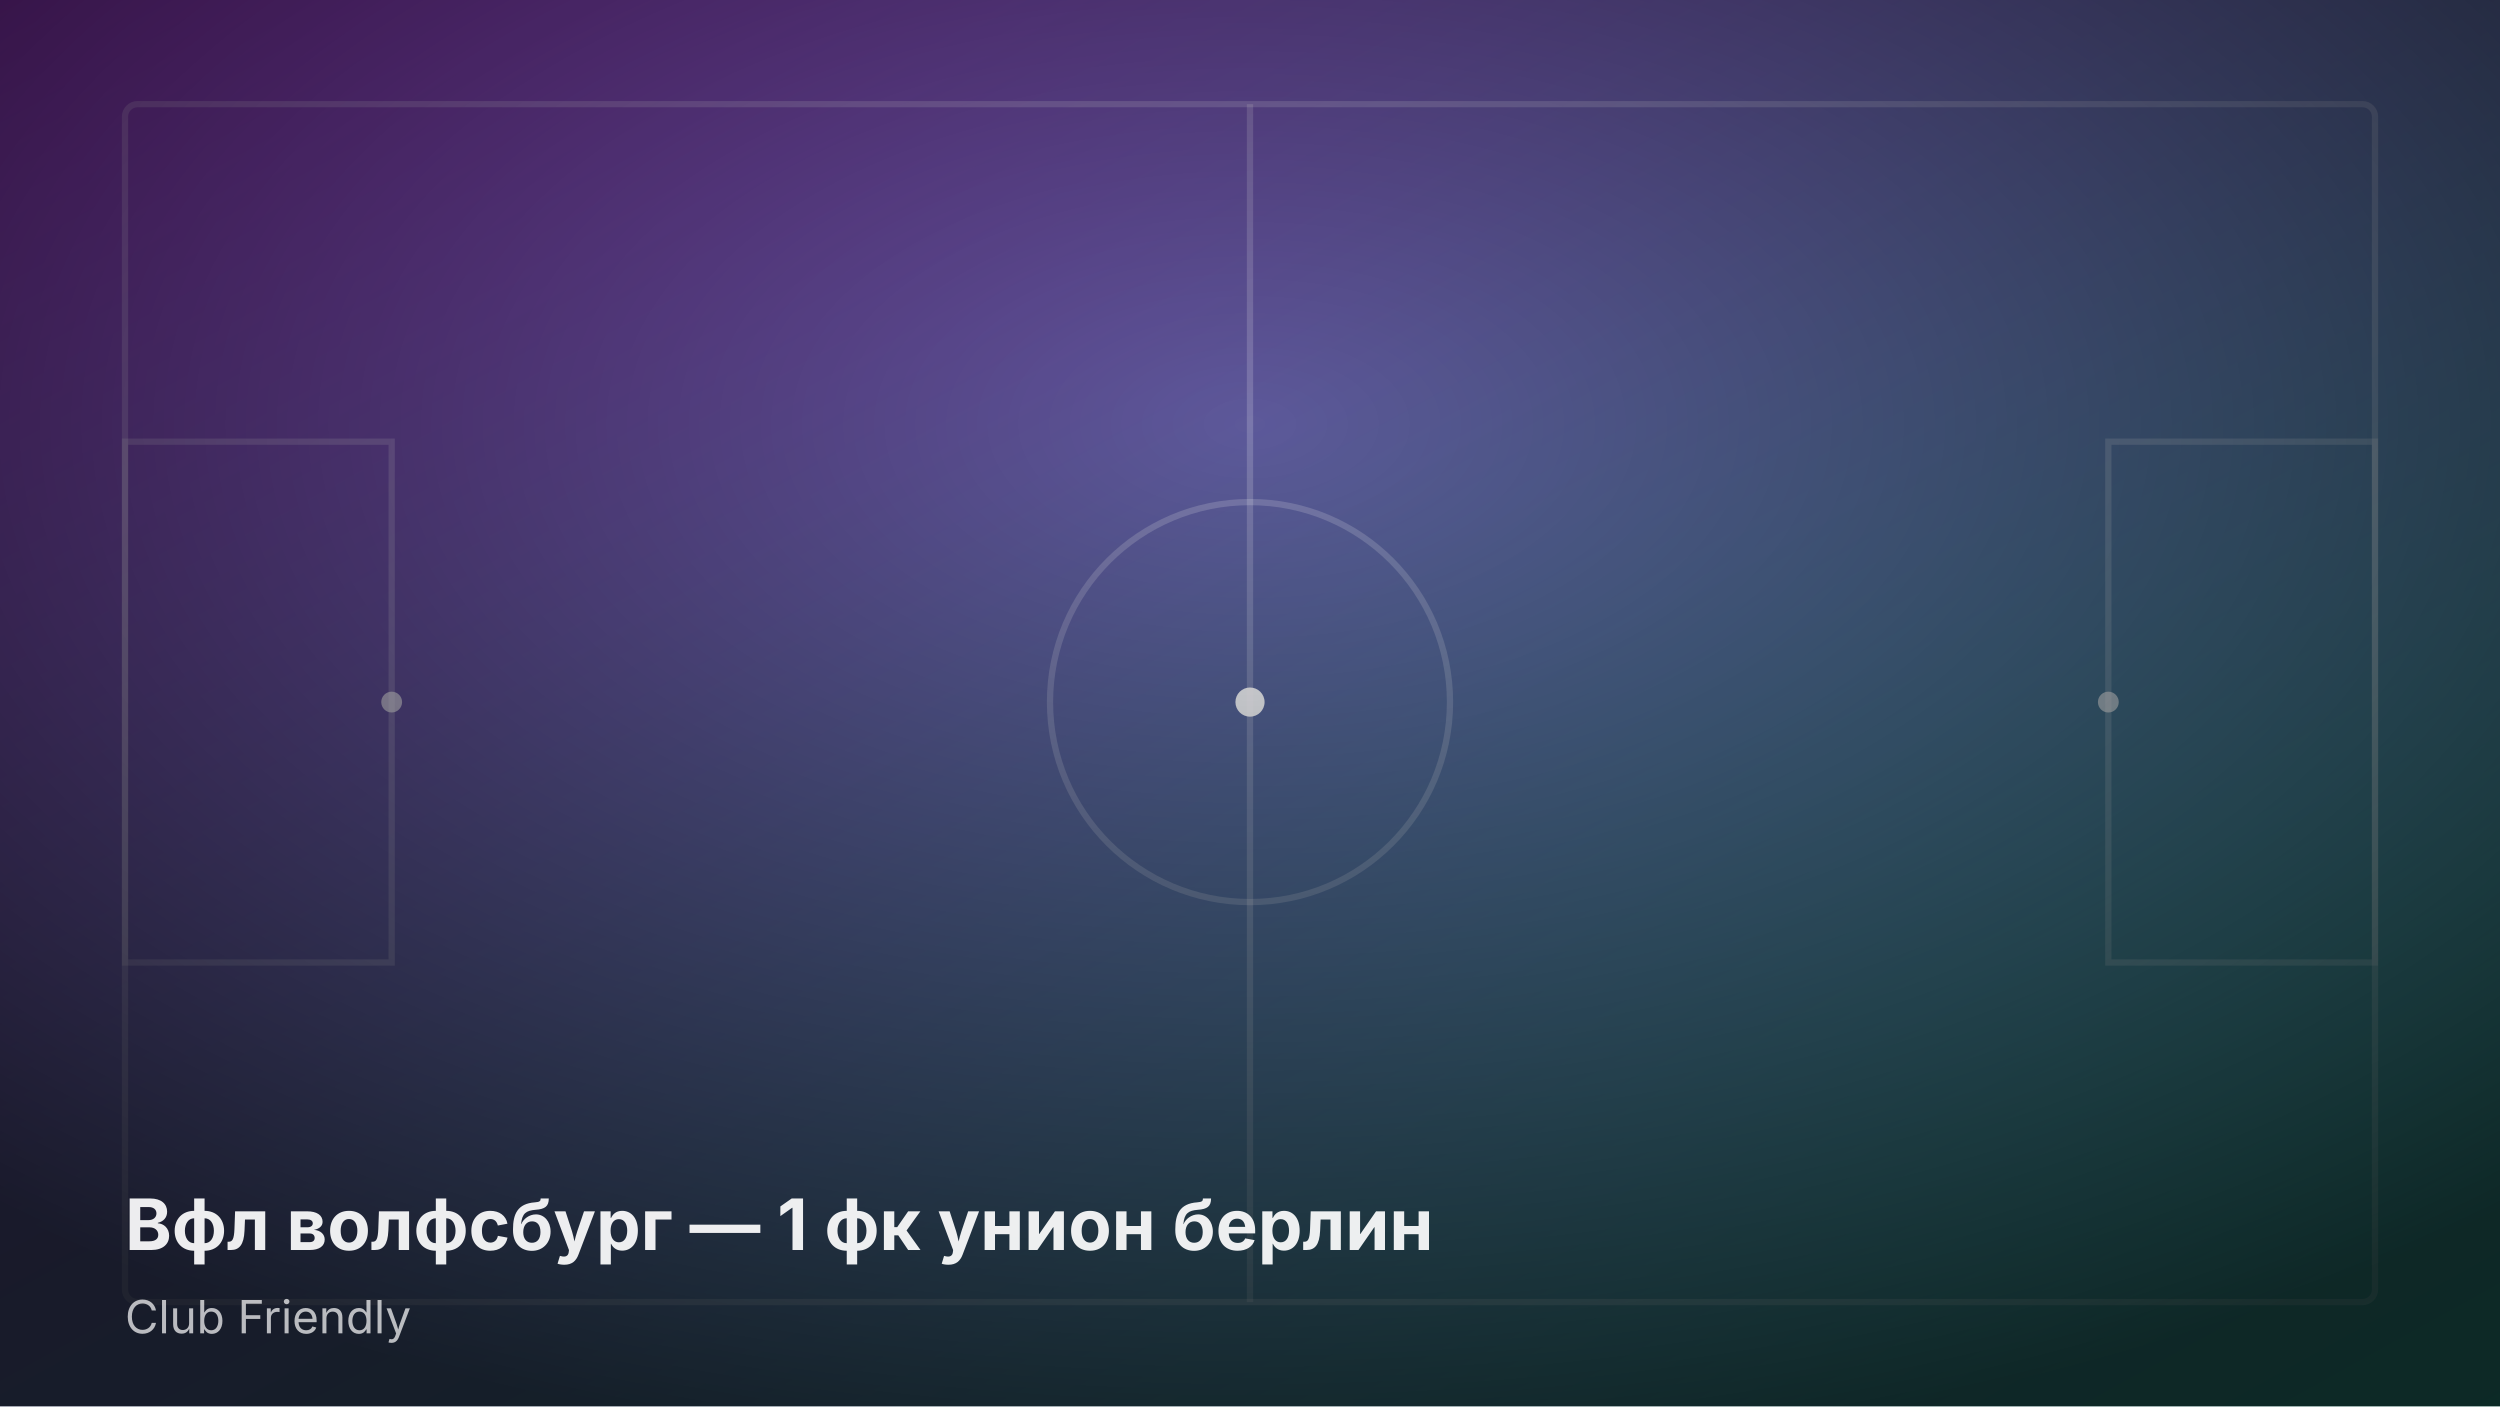
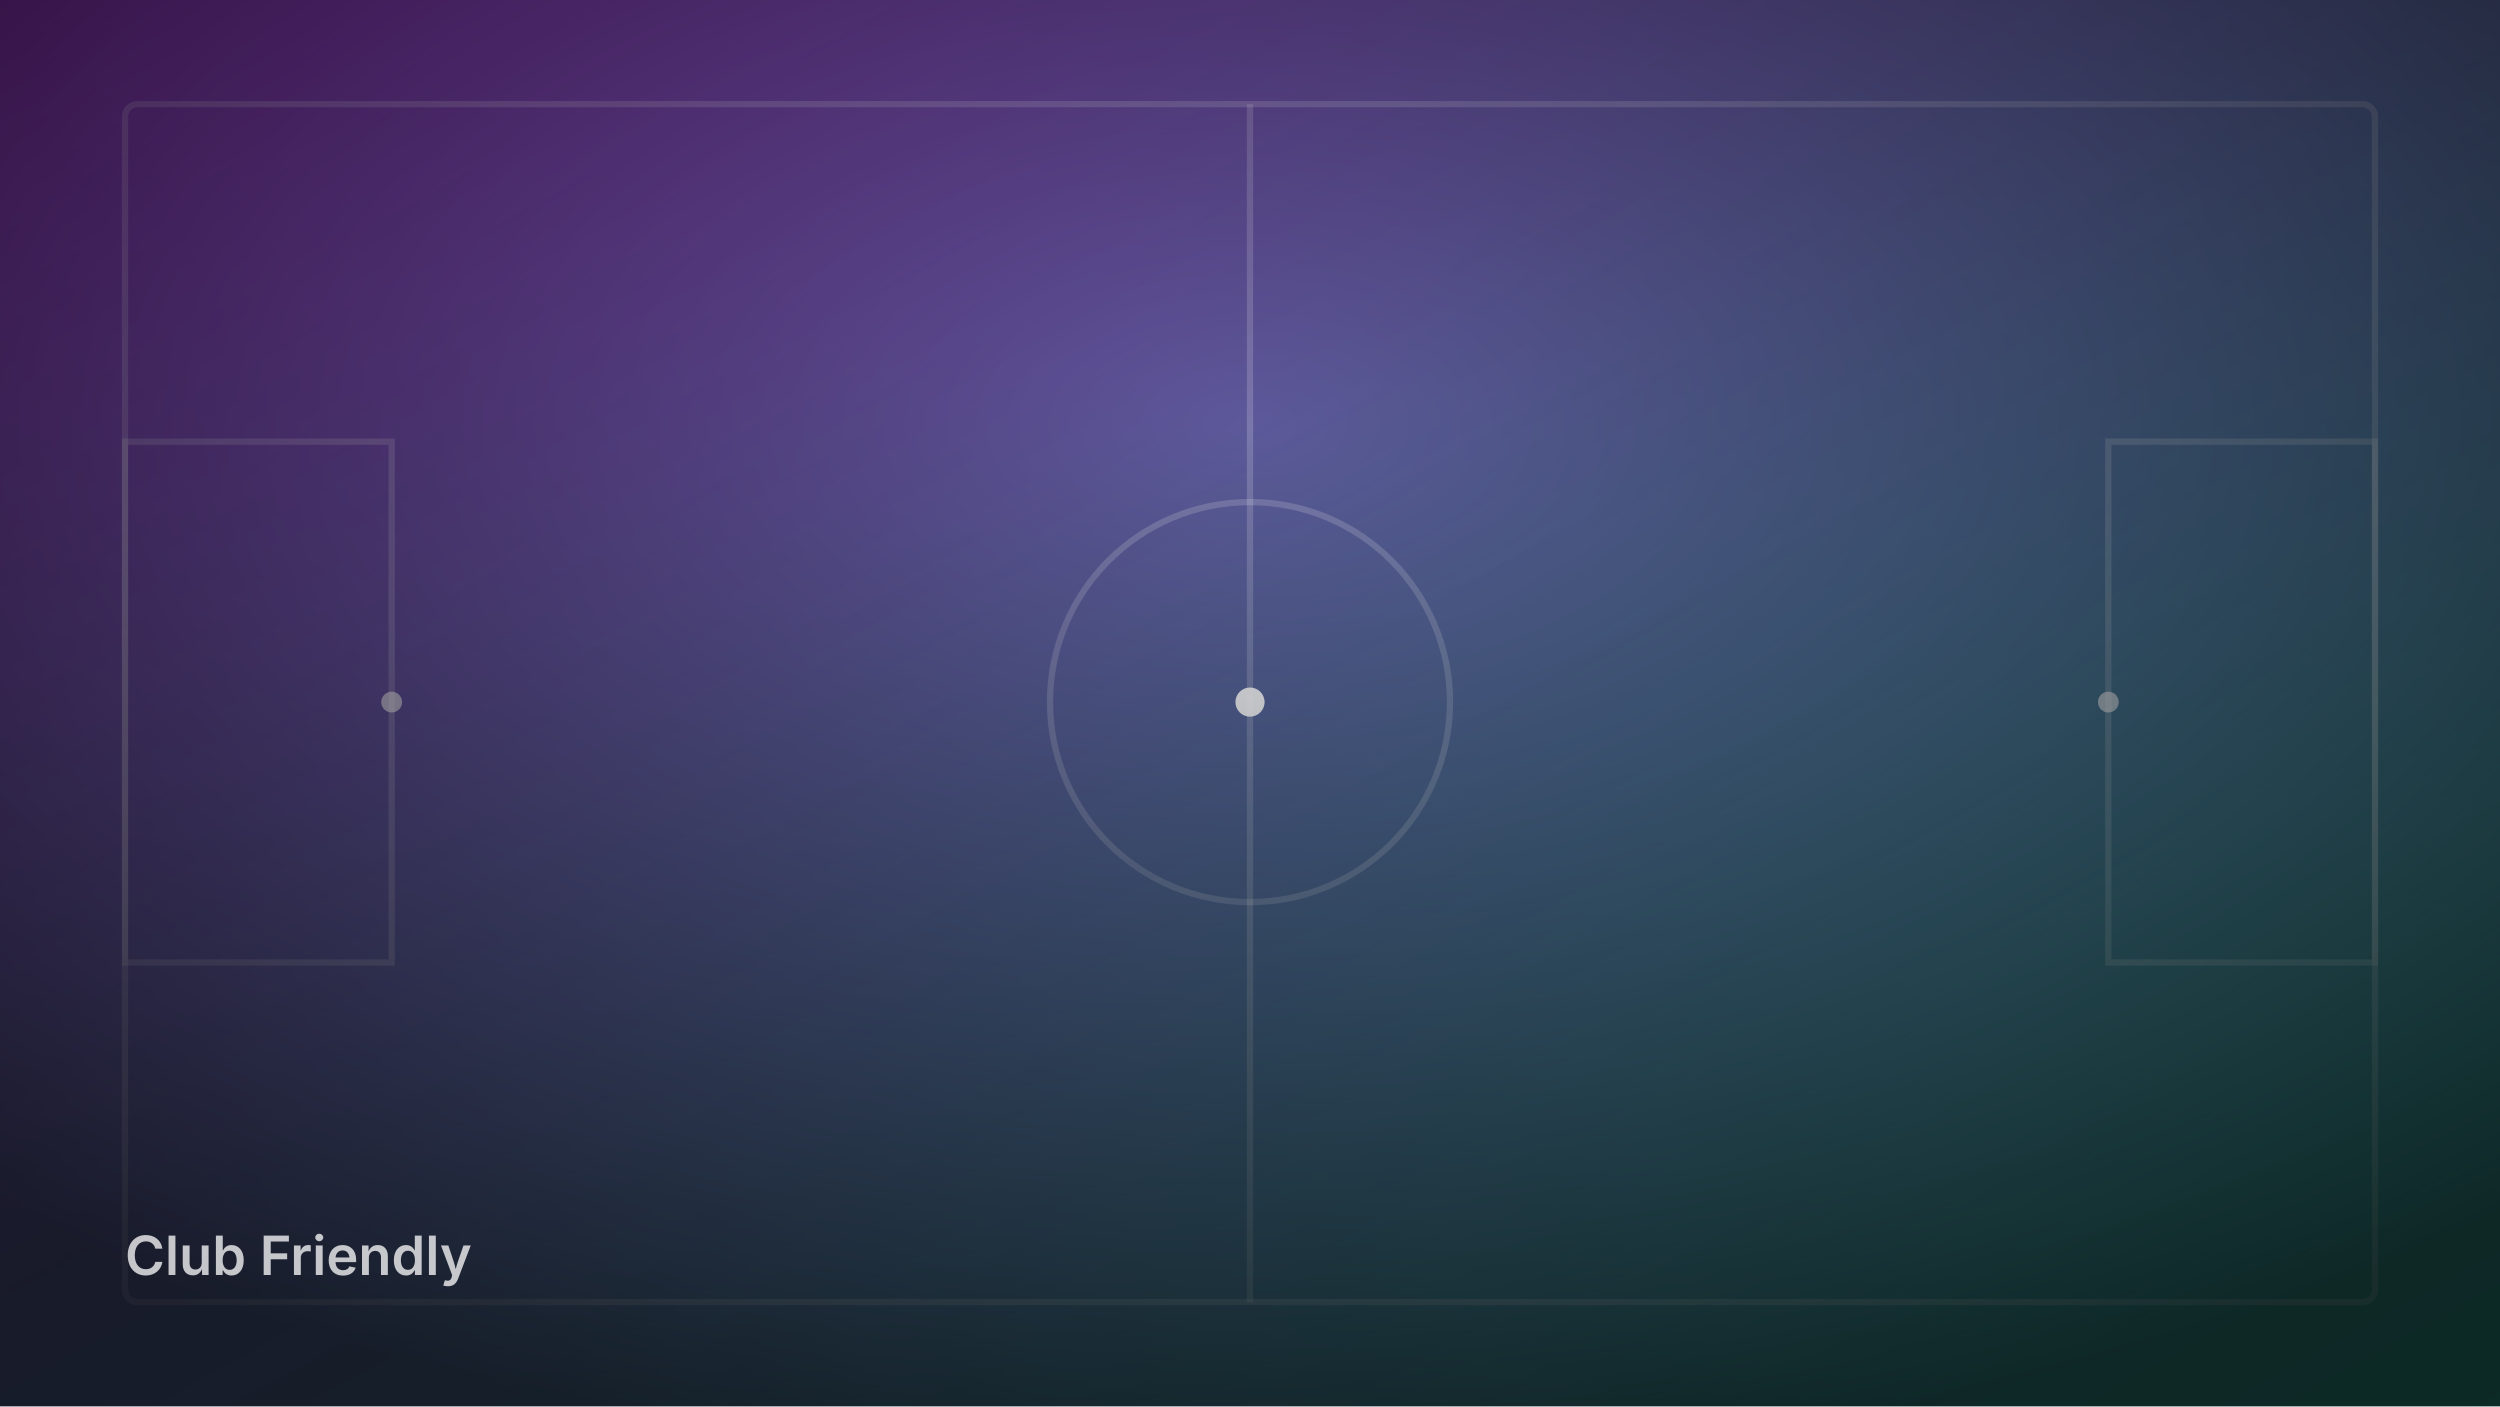
<svg xmlns="http://www.w3.org/2000/svg" viewBox="0 0 1200 675" width="1200" height="675">
  <defs>
    <linearGradient id="g" x1="0" y1="0" x2="1" y2="1">
      <stop offset="0" stop-color="hsl(279 55% 42%)" />
      <stop offset="1" stop-color="hsl(172 55% 38%)" />
    </linearGradient>
    <radialGradient id="v" cx="50%" cy="30%" r="75%">
      <stop offset="0" stop-color="#000" stop-opacity="0" />
      <stop offset="1" stop-color="#000" stop-opacity=".72" />
    </radialGradient>
  </defs>
  <rect width="1200" height="675" fill="url(#g)" />
  <g fill="none" stroke="#ffffff" stroke-opacity=".18" stroke-width="3">
    <rect x="60" y="50" width="1080" height="575" rx="6" />
    <line x1="600" y1="50" x2="600" y2="625" />
    <circle cx="600" cy="337" r="96" />
    <rect x="60" y="212" width="128" height="250" />
    <rect x="1012" y="212" width="128" height="250" />
  </g>
  <g fill="#ffffff" fill-opacity=".9">
    <circle cx="600" cy="337" r="7" />
    <circle cx="188" cy="337" r="5" fill-opacity=".6" />
    <circle cx="1012" cy="337" r="5" fill-opacity=".6" />
  </g>
  <rect width="1200" height="675" fill="url(#v)" />
-   <text x="60" y="600" font-family="Inter,system-ui,sans-serif" font-size="34" font-weight="700" fill="#ffffff" fill-opacity=".92">Вфл волфсбург — 1 фк унион берлин</text>
-   <text x="60" y="640" font-family="Inter,system-ui,sans-serif" font-size="22" fill="#ffffff" fill-opacity=".7">Club Friendly</text>
+   <text x="60" y="612" font-family="Inter,system-ui,sans-serif" font-size="26" font-weight="600" fill="#ffffff" fill-opacity=".75">Club Friendly</text>
</svg>
